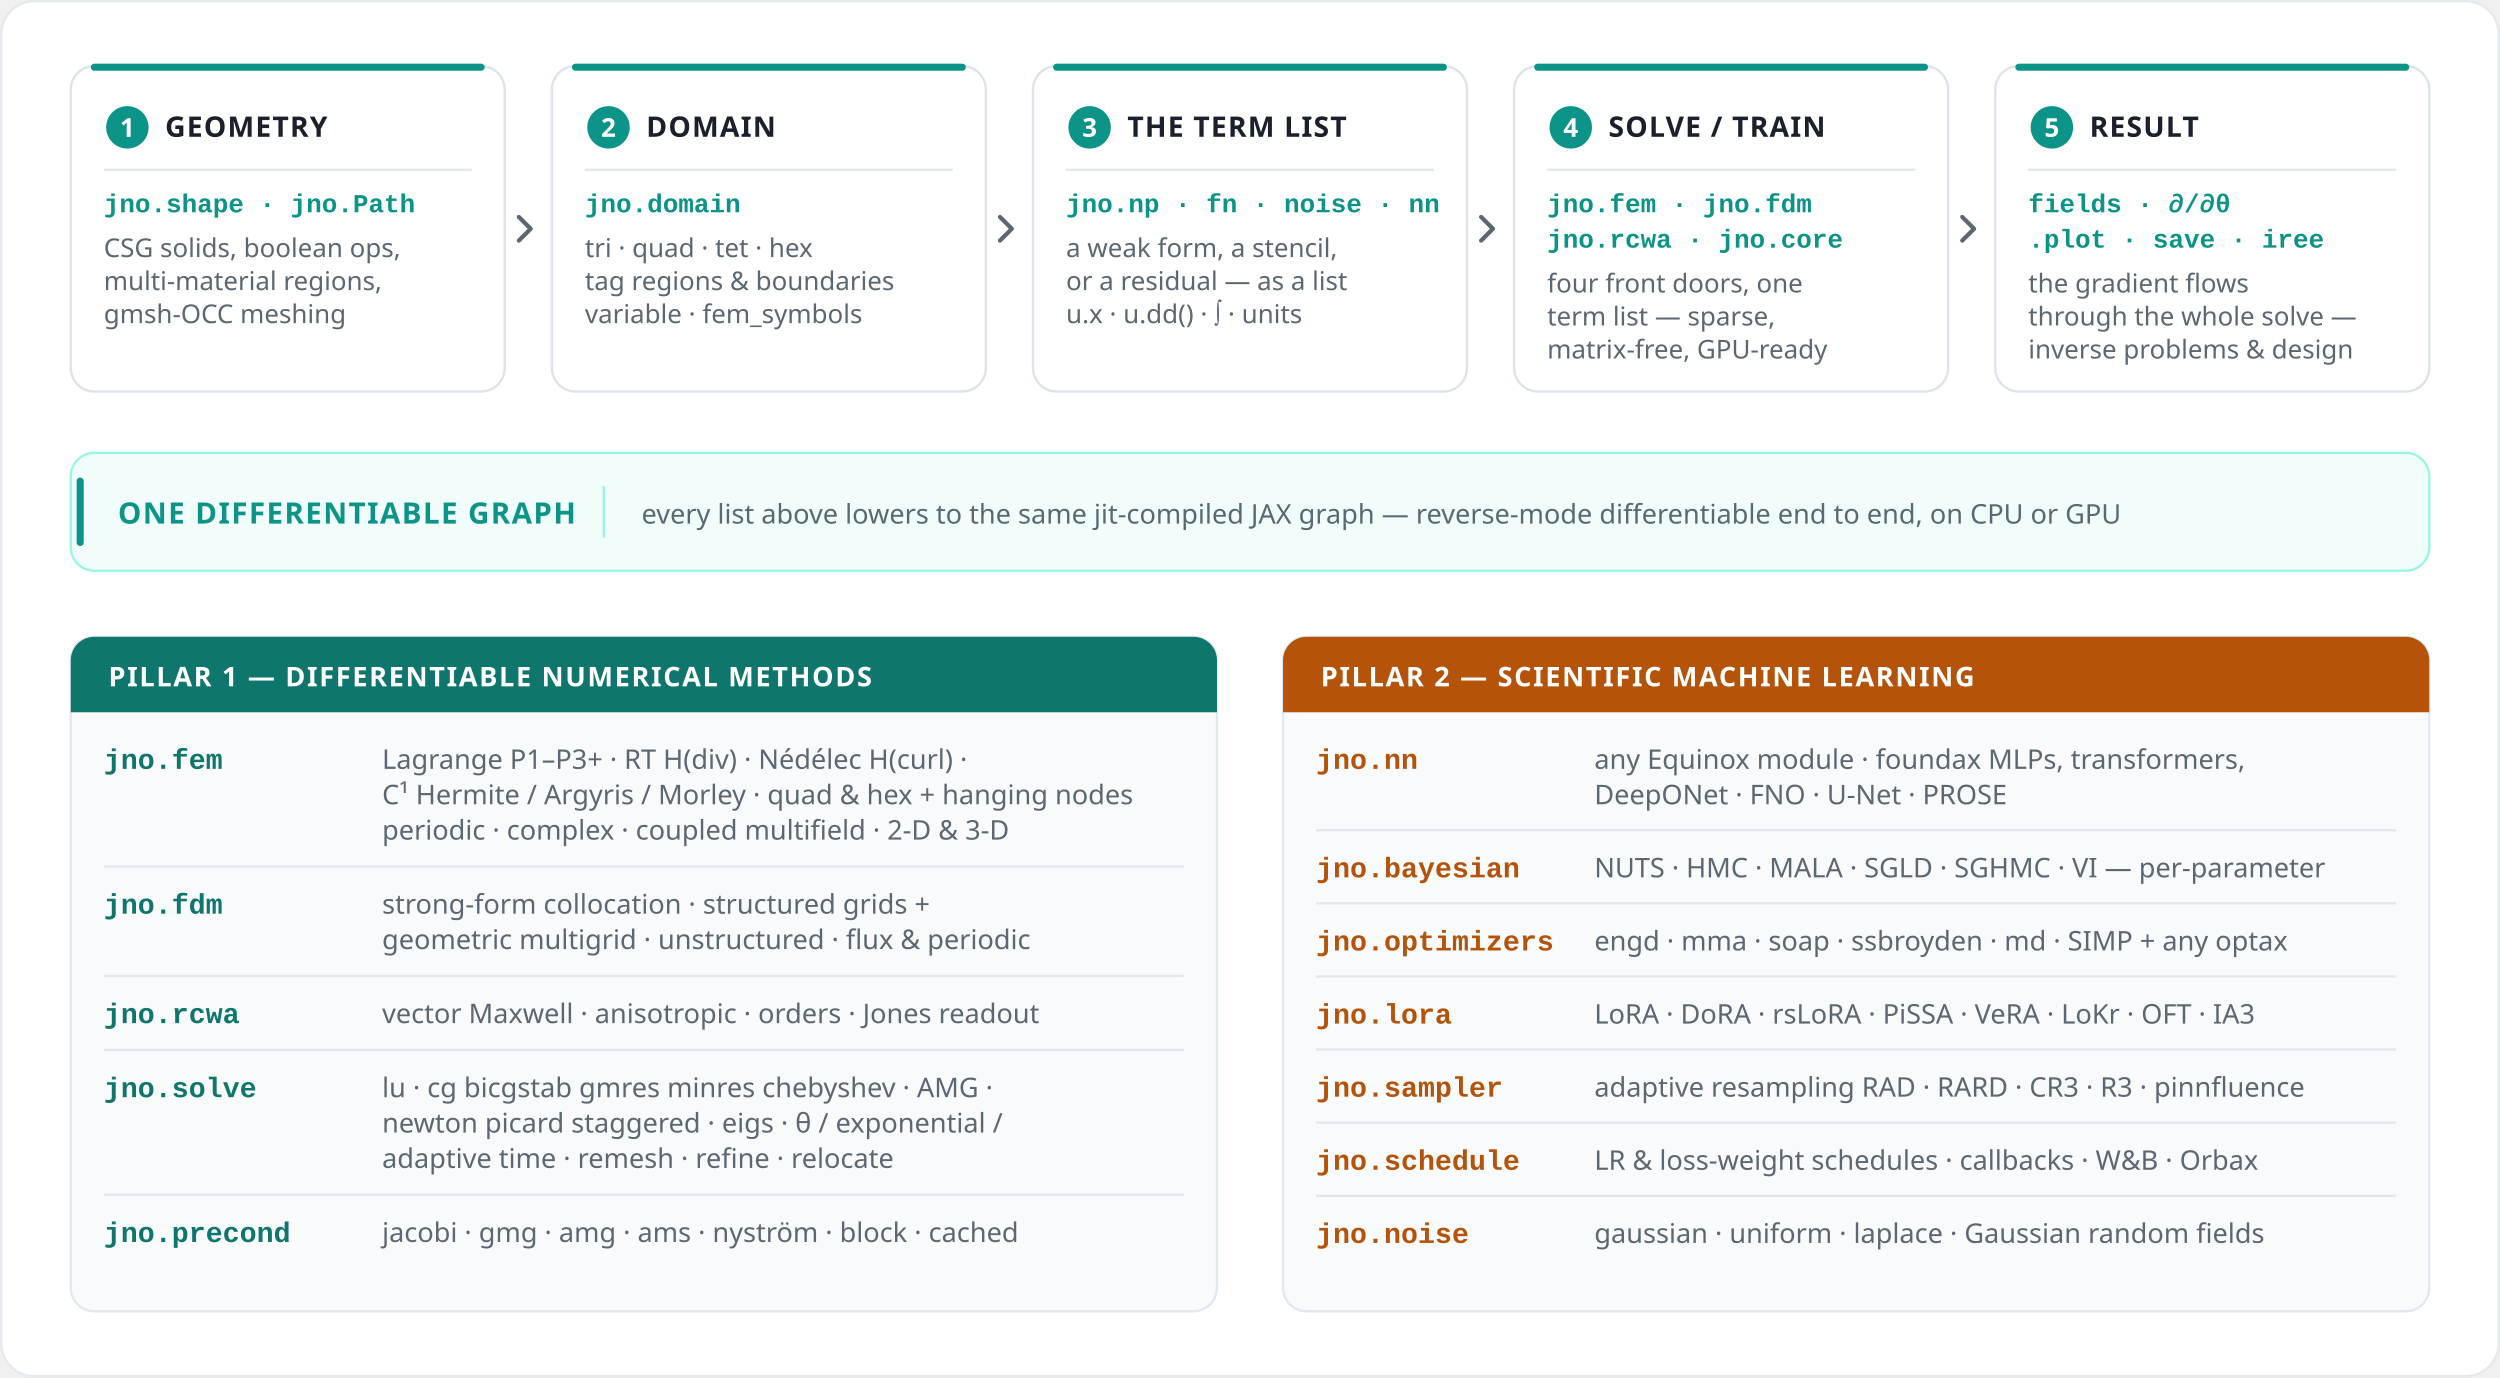
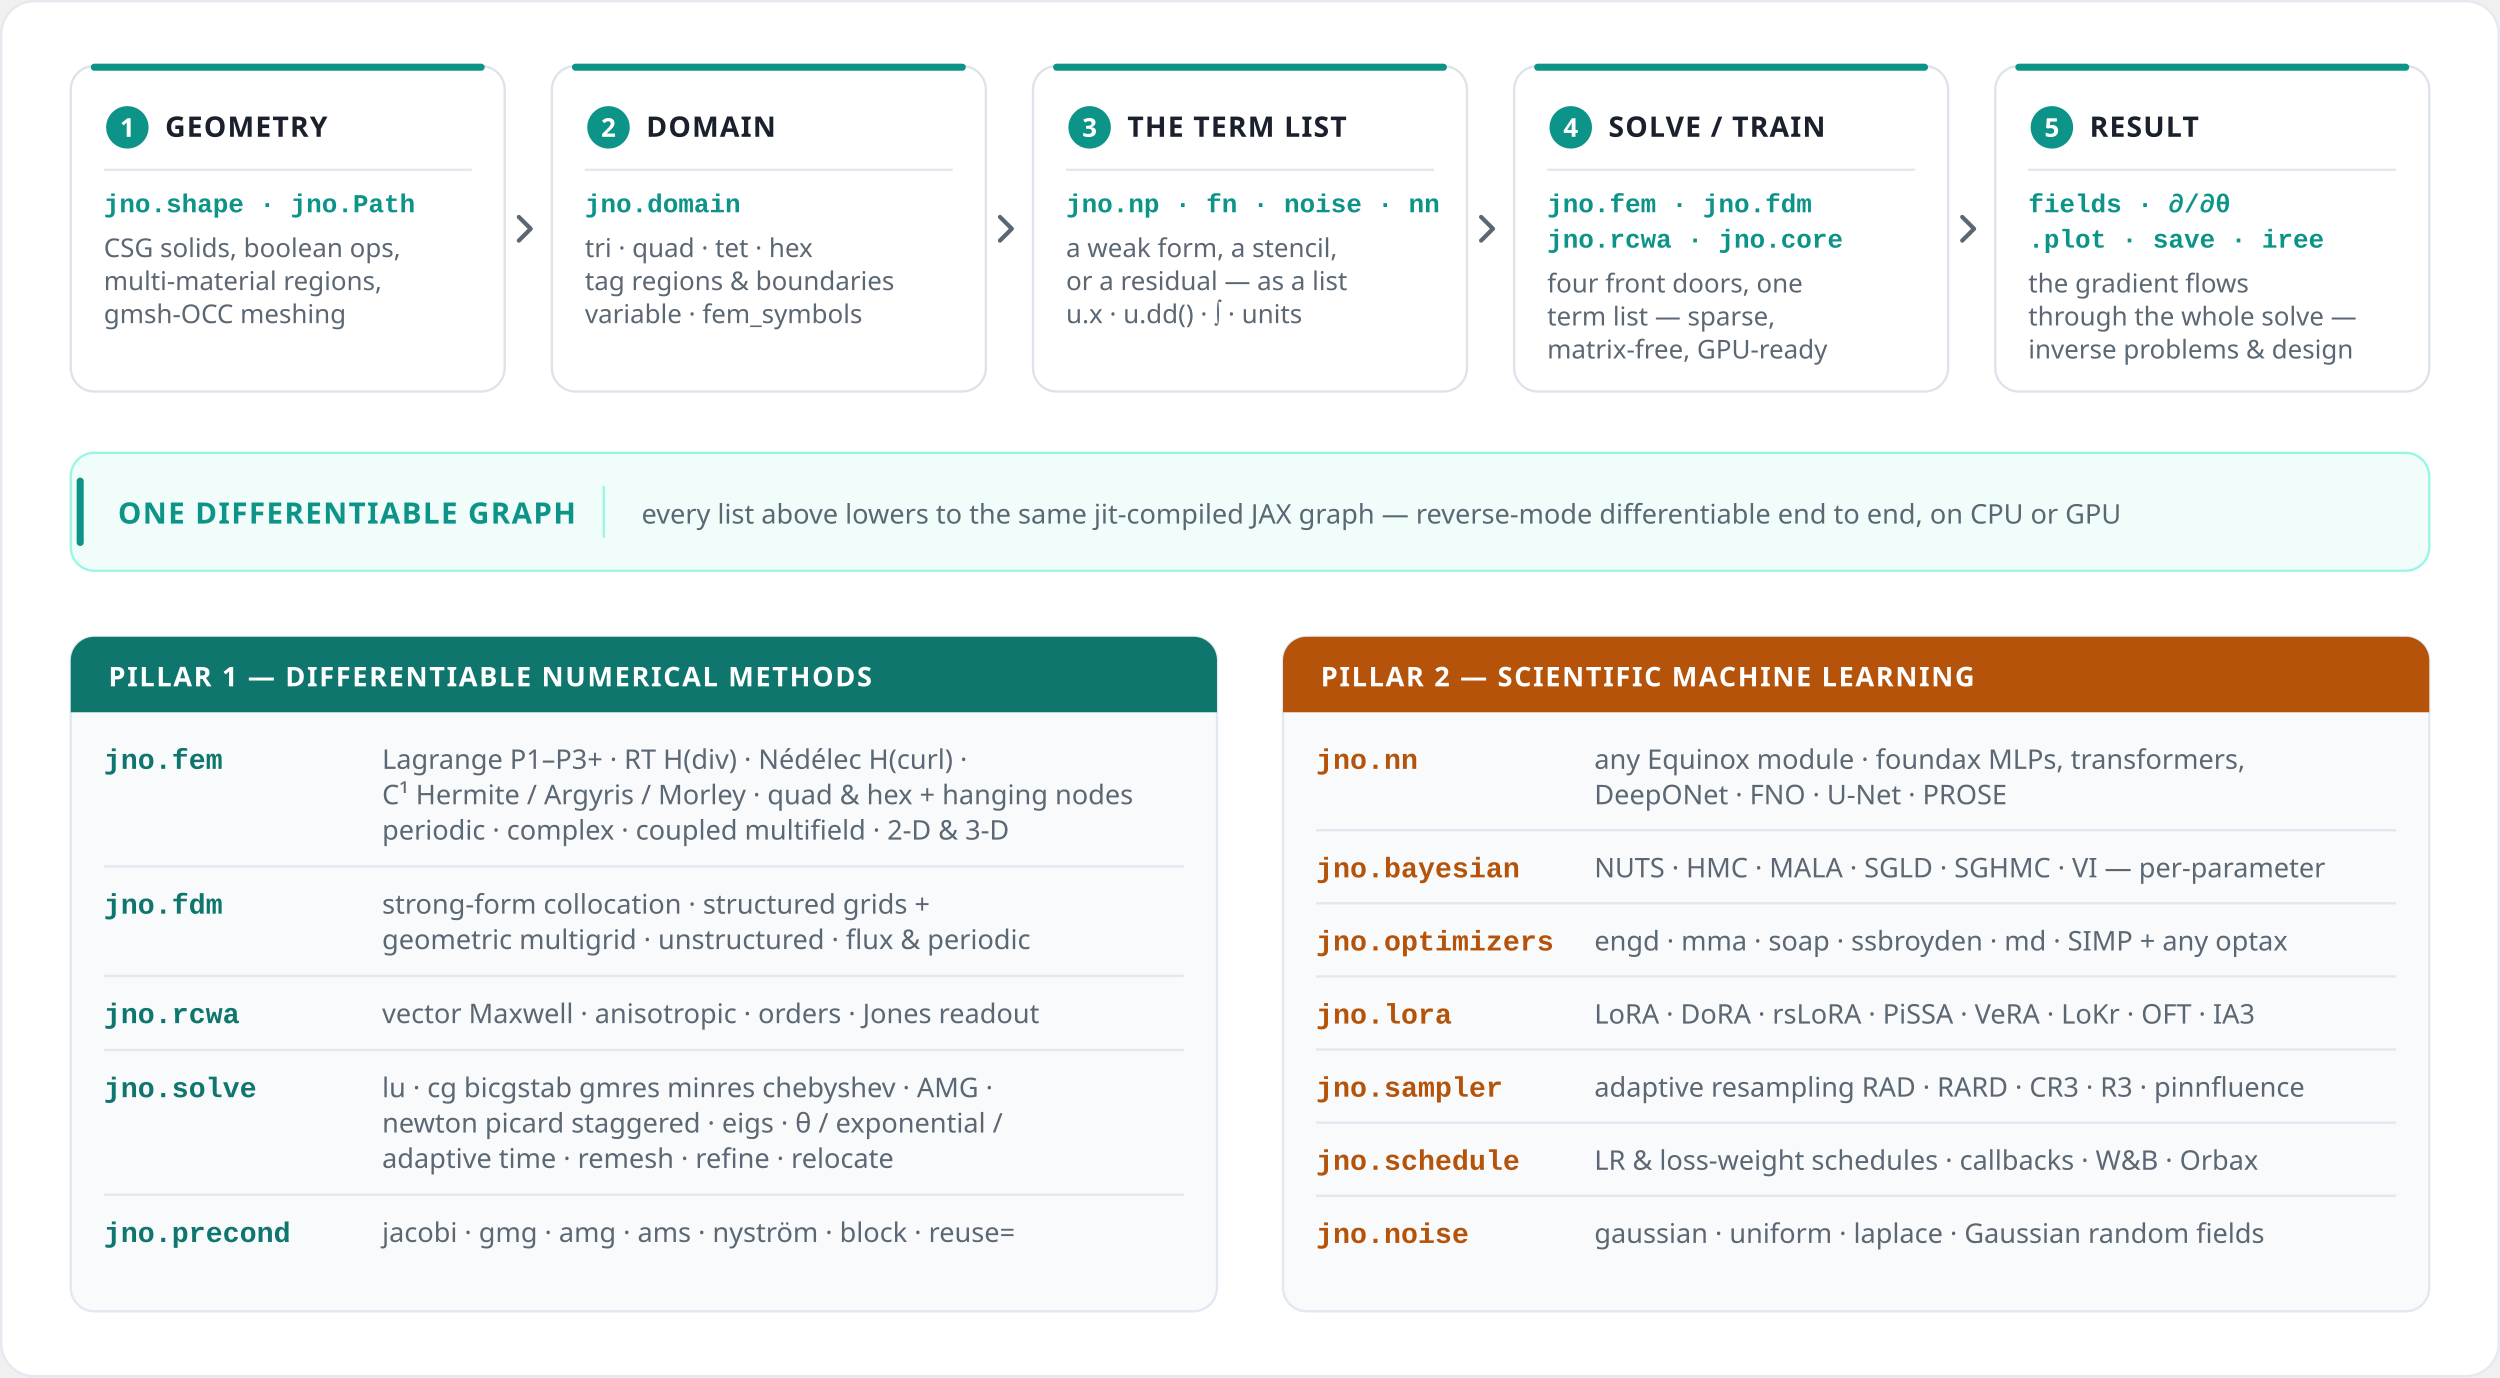
<svg xmlns="http://www.w3.org/2000/svg" viewBox="0 0 1060 584" width="1060" height="584" role="img" aria-label="jNO workflow and module overview">
  <rect x="0.5" y="0.5" width="1059" height="583" rx="14" fill="#FFFFFF" stroke="#E4E9EF" />
  <rect x="30" y="28" width="184" height="138" rx="10" fill="#FFFFFF" stroke="#DDE3EA" />
  <path d="M40 28.5 h164" stroke="#0D9488" stroke-width="3" stroke-linecap="round" fill="none" />
  <circle cx="54" cy="54" r="9" fill="#0D9488" />
  <text x="54" y="58" font-family="-apple-system, BlinkMacSystemFont, 'Segoe UI', 'Noto Sans', Helvetica, Arial, sans-serif" font-size="11" font-weight="700" fill="#FFFFFF" text-anchor="middle">1</text>
  <text x="70" y="58" font-family="-apple-system, BlinkMacSystemFont, 'Segoe UI', 'Noto Sans', Helvetica, Arial, sans-serif" font-size="12" font-weight="700" fill="#1A202C" text-anchor="start" letter-spacing="0.5">GEOMETRY</text>
  <path d="M44 72 h156" stroke="#E2E8F0" stroke-width="1" />
  <text x="44" y="90" font-family="ui-monospace, SFMono-Regular, 'SF Mono', Menlo, Consolas, 'Liberation Mono', monospace" font-size="11" font-weight="600" fill="#0D9488" text-anchor="start">jno.shape · jno.Path</text>
  <text x="44" y="109" font-family="-apple-system, BlinkMacSystemFont, 'Segoe UI', 'Noto Sans', Helvetica, Arial, sans-serif" font-size="11" font-weight="400" fill="#5B6773" text-anchor="start">CSG solids, boolean ops,</text>
  <text x="44" y="123" font-family="-apple-system, BlinkMacSystemFont, 'Segoe UI', 'Noto Sans', Helvetica, Arial, sans-serif" font-size="11" font-weight="400" fill="#5B6773" text-anchor="start">multi-material regions,</text>
  <text x="44" y="137" font-family="-apple-system, BlinkMacSystemFont, 'Segoe UI', 'Noto Sans', Helvetica, Arial, sans-serif" font-size="11" font-weight="400" fill="#5B6773" text-anchor="start">gmsh-OCC meshing</text>
  <path d="M220.0 92.0 l5 5 l-5 5" fill="none" stroke="#5B6773" stroke-width="1.8" stroke-linecap="round" stroke-linejoin="round" />
  <rect x="234" y="28" width="184" height="138" rx="10" fill="#FFFFFF" stroke="#DDE3EA" />
  <path d="M244 28.5 h164" stroke="#0D9488" stroke-width="3" stroke-linecap="round" fill="none" />
  <circle cx="258" cy="54" r="9" fill="#0D9488" />
  <text x="258" y="58" font-family="-apple-system, BlinkMacSystemFont, 'Segoe UI', 'Noto Sans', Helvetica, Arial, sans-serif" font-size="11" font-weight="700" fill="#FFFFFF" text-anchor="middle">2</text>
  <text x="274" y="58" font-family="-apple-system, BlinkMacSystemFont, 'Segoe UI', 'Noto Sans', Helvetica, Arial, sans-serif" font-size="12" font-weight="700" fill="#1A202C" text-anchor="start" letter-spacing="0.5">DOMAIN</text>
  <path d="M248 72 h156" stroke="#E2E8F0" stroke-width="1" />
  <text x="248" y="90" font-family="ui-monospace, SFMono-Regular, 'SF Mono', Menlo, Consolas, 'Liberation Mono', monospace" font-size="11" font-weight="600" fill="#0D9488" text-anchor="start">jno.domain</text>
  <text x="248" y="109" font-family="-apple-system, BlinkMacSystemFont, 'Segoe UI', 'Noto Sans', Helvetica, Arial, sans-serif" font-size="11" font-weight="400" fill="#5B6773" text-anchor="start">tri · quad · tet · hex</text>
  <text x="248" y="123" font-family="-apple-system, BlinkMacSystemFont, 'Segoe UI', 'Noto Sans', Helvetica, Arial, sans-serif" font-size="11" font-weight="400" fill="#5B6773" text-anchor="start">tag regions &amp; boundaries</text>
  <text x="248" y="137" font-family="-apple-system, BlinkMacSystemFont, 'Segoe UI', 'Noto Sans', Helvetica, Arial, sans-serif" font-size="11" font-weight="400" fill="#5B6773" text-anchor="start">variable · fem_symbols</text>
  <path d="M424.0 92.0 l5 5 l-5 5" fill="none" stroke="#5B6773" stroke-width="1.8" stroke-linecap="round" stroke-linejoin="round" />
  <rect x="438" y="28" width="184" height="138" rx="10" fill="#FFFFFF" stroke="#DDE3EA" />
  <path d="M448 28.5 h164" stroke="#0D9488" stroke-width="3" stroke-linecap="round" fill="none" />
  <circle cx="462" cy="54" r="9" fill="#0D9488" />
  <text x="462" y="58" font-family="-apple-system, BlinkMacSystemFont, 'Segoe UI', 'Noto Sans', Helvetica, Arial, sans-serif" font-size="11" font-weight="700" fill="#FFFFFF" text-anchor="middle">3</text>
  <text x="478" y="58" font-family="-apple-system, BlinkMacSystemFont, 'Segoe UI', 'Noto Sans', Helvetica, Arial, sans-serif" font-size="12" font-weight="700" fill="#1A202C" text-anchor="start" letter-spacing="0.5">THE TERM LIST</text>
  <path d="M452 72 h156" stroke="#E2E8F0" stroke-width="1" />
  <text x="452" y="90" font-family="ui-monospace, SFMono-Regular, 'SF Mono', Menlo, Consolas, 'Liberation Mono', monospace" font-size="11" font-weight="600" fill="#0D9488" text-anchor="start">jno.np · fn · noise · nn</text>
  <text x="452" y="109" font-family="-apple-system, BlinkMacSystemFont, 'Segoe UI', 'Noto Sans', Helvetica, Arial, sans-serif" font-size="11" font-weight="400" fill="#5B6773" text-anchor="start">a weak form, a stencil,</text>
  <text x="452" y="123" font-family="-apple-system, BlinkMacSystemFont, 'Segoe UI', 'Noto Sans', Helvetica, Arial, sans-serif" font-size="11" font-weight="400" fill="#5B6773" text-anchor="start">or a residual — as a list</text>
  <text x="452" y="137" font-family="-apple-system, BlinkMacSystemFont, 'Segoe UI', 'Noto Sans', Helvetica, Arial, sans-serif" font-size="11" font-weight="400" fill="#5B6773" text-anchor="start">u.x · u.dd() · ∫ · units</text>
  <path d="M628.0 92.0 l5 5 l-5 5" fill="none" stroke="#5B6773" stroke-width="1.8" stroke-linecap="round" stroke-linejoin="round" />
  <rect x="642" y="28" width="184" height="138" rx="10" fill="#FFFFFF" stroke="#DDE3EA" />
  <path d="M652 28.5 h164" stroke="#0D9488" stroke-width="3" stroke-linecap="round" fill="none" />
  <circle cx="666" cy="54" r="9" fill="#0D9488" />
  <text x="666" y="58" font-family="-apple-system, BlinkMacSystemFont, 'Segoe UI', 'Noto Sans', Helvetica, Arial, sans-serif" font-size="11" font-weight="700" fill="#FFFFFF" text-anchor="middle">4</text>
  <text x="682" y="58" font-family="-apple-system, BlinkMacSystemFont, 'Segoe UI', 'Noto Sans', Helvetica, Arial, sans-serif" font-size="12" font-weight="700" fill="#1A202C" text-anchor="start" letter-spacing="0.5">SOLVE / TRAIN</text>
  <path d="M656 72 h156" stroke="#E2E8F0" stroke-width="1" />
  <text x="656" y="90" font-family="ui-monospace, SFMono-Regular, 'SF Mono', Menlo, Consolas, 'Liberation Mono', monospace" font-size="11" font-weight="600" fill="#0D9488" text-anchor="start">jno.fem · jno.fdm</text>
  <text x="656" y="105" font-family="ui-monospace, SFMono-Regular, 'SF Mono', Menlo, Consolas, 'Liberation Mono', monospace" font-size="11" font-weight="600" fill="#0D9488" text-anchor="start">jno.rcwa · jno.core</text>
  <text x="656" y="124" font-family="-apple-system, BlinkMacSystemFont, 'Segoe UI', 'Noto Sans', Helvetica, Arial, sans-serif" font-size="11" font-weight="400" fill="#5B6773" text-anchor="start">four front doors, one</text>
  <text x="656" y="138" font-family="-apple-system, BlinkMacSystemFont, 'Segoe UI', 'Noto Sans', Helvetica, Arial, sans-serif" font-size="11" font-weight="400" fill="#5B6773" text-anchor="start">term list — sparse,</text>
  <text x="656" y="152" font-family="-apple-system, BlinkMacSystemFont, 'Segoe UI', 'Noto Sans', Helvetica, Arial, sans-serif" font-size="11" font-weight="400" fill="#5B6773" text-anchor="start">matrix-free, GPU-ready</text>
  <path d="M832.0 92.0 l5 5 l-5 5" fill="none" stroke="#5B6773" stroke-width="1.8" stroke-linecap="round" stroke-linejoin="round" />
  <rect x="846" y="28" width="184" height="138" rx="10" fill="#FFFFFF" stroke="#DDE3EA" />
  <path d="M856 28.5 h164" stroke="#0D9488" stroke-width="3" stroke-linecap="round" fill="none" />
  <circle cx="870" cy="54" r="9" fill="#0D9488" />
  <text x="870" y="58" font-family="-apple-system, BlinkMacSystemFont, 'Segoe UI', 'Noto Sans', Helvetica, Arial, sans-serif" font-size="11" font-weight="700" fill="#FFFFFF" text-anchor="middle">5</text>
  <text x="886" y="58" font-family="-apple-system, BlinkMacSystemFont, 'Segoe UI', 'Noto Sans', Helvetica, Arial, sans-serif" font-size="12" font-weight="700" fill="#1A202C" text-anchor="start" letter-spacing="0.5">RESULT</text>
  <path d="M860 72 h156" stroke="#E2E8F0" stroke-width="1" />
  <text x="860" y="90" font-family="ui-monospace, SFMono-Regular, 'SF Mono', Menlo, Consolas, 'Liberation Mono', monospace" font-size="11" font-weight="600" fill="#0D9488" text-anchor="start">fields · ∂/∂θ</text>
  <text x="860" y="105" font-family="ui-monospace, SFMono-Regular, 'SF Mono', Menlo, Consolas, 'Liberation Mono', monospace" font-size="11" font-weight="600" fill="#0D9488" text-anchor="start">.plot · save · iree</text>
  <text x="860" y="124" font-family="-apple-system, BlinkMacSystemFont, 'Segoe UI', 'Noto Sans', Helvetica, Arial, sans-serif" font-size="11" font-weight="400" fill="#5B6773" text-anchor="start">the gradient flows</text>
  <text x="860" y="138" font-family="-apple-system, BlinkMacSystemFont, 'Segoe UI', 'Noto Sans', Helvetica, Arial, sans-serif" font-size="11" font-weight="400" fill="#5B6773" text-anchor="start">through the whole solve —</text>
  <text x="860" y="152" font-family="-apple-system, BlinkMacSystemFont, 'Segoe UI', 'Noto Sans', Helvetica, Arial, sans-serif" font-size="11" font-weight="400" fill="#5B6773" text-anchor="start">inverse problems &amp; design</text>
  <rect x="30" y="192" width="1000" height="50" rx="10" fill="#F0FDFA" stroke="#99F6E4" />
  <path d="M34 204 v26" stroke="#0D9488" stroke-width="3" stroke-linecap="round" />
  <text x="50" y="222" font-family="-apple-system, BlinkMacSystemFont, 'Segoe UI', 'Noto Sans', Helvetica, Arial, sans-serif" font-size="12.5" font-weight="700" fill="#0D9488" text-anchor="start" letter-spacing="0.6">ONE DIFFERENTIABLE GRAPH</text>
  <path d="M256 206 v22" stroke="#99F6E4" stroke-width="1" />
  <text x="272" y="222" font-family="-apple-system, BlinkMacSystemFont, 'Segoe UI', 'Noto Sans', Helvetica, Arial, sans-serif" font-size="11.5" font-weight="400" fill="#5B6773" text-anchor="start">every list above lowers to the same jit-compiled JAX graph — reverse-mode differentiable end to end, on CPU or GPU</text>
  <rect x="30" y="270" width="486" height="286" rx="10" fill="#F8FAFC" stroke="#E2E8F0" />
  <path d="M30 302 v-22 a10 10 0 0 1 10 -10 h466 a10 10 0 0 1 10 10 v22 z" fill="#0F766E" />
  <text x="46" y="291" font-family="-apple-system, BlinkMacSystemFont, 'Segoe UI', 'Noto Sans', Helvetica, Arial, sans-serif" font-size="11.5" font-weight="700" fill="#FFFFFF" text-anchor="start" letter-spacing="0.7">PILLAR 1 — DIFFERENTIABLE NUMERICAL METHODS</text>
  <text x="44" y="326" font-family="ui-monospace, SFMono-Regular, 'SF Mono', Menlo, Consolas, 'Liberation Mono', monospace" font-size="12" font-weight="700" fill="#0F766E" text-anchor="start">jno.fem</text>
  <text x="162" y="326" font-family="-apple-system, BlinkMacSystemFont, 'Segoe UI', 'Noto Sans', Helvetica, Arial, sans-serif" font-size="11.5" font-weight="400" fill="#5B6773" text-anchor="start">Lagrange P1–P3+ · RT H(div) · Nédélec H(curl) ·</text>
  <text x="162" y="341" font-family="-apple-system, BlinkMacSystemFont, 'Segoe UI', 'Noto Sans', Helvetica, Arial, sans-serif" font-size="11.5" font-weight="400" fill="#5B6773" text-anchor="start">C¹ Hermite / Argyris / Morley · quad &amp; hex + hanging nodes</text>
  <text x="162" y="356" font-family="-apple-system, BlinkMacSystemFont, 'Segoe UI', 'Noto Sans', Helvetica, Arial, sans-serif" font-size="11.5" font-weight="400" fill="#5B6773" text-anchor="start">periodic · complex · coupled multifield · 2-D &amp; 3-D</text>
  <path d="M44 367.4 h458" stroke="#E2E8F0" stroke-width="1" />
  <text x="44" y="387.4" font-family="ui-monospace, SFMono-Regular, 'SF Mono', Menlo, Consolas, 'Liberation Mono', monospace" font-size="12" font-weight="700" fill="#0F766E" text-anchor="start">jno.fdm</text>
  <text x="162" y="387.4" font-family="-apple-system, BlinkMacSystemFont, 'Segoe UI', 'Noto Sans', Helvetica, Arial, sans-serif" font-size="11.5" font-weight="400" fill="#5B6773" text-anchor="start">strong-form collocation · structured grids +</text>
  <text x="162" y="402.4" font-family="-apple-system, BlinkMacSystemFont, 'Segoe UI', 'Noto Sans', Helvetica, Arial, sans-serif" font-size="11.5" font-weight="400" fill="#5B6773" text-anchor="start">geometric multigrid · unstructured · flux &amp; periodic</text>
  <path d="M44 413.8 h458" stroke="#E2E8F0" stroke-width="1" />
  <text x="44" y="433.8" font-family="ui-monospace, SFMono-Regular, 'SF Mono', Menlo, Consolas, 'Liberation Mono', monospace" font-size="12" font-weight="700" fill="#0F766E" text-anchor="start">jno.rcwa</text>
  <text x="162" y="433.8" font-family="-apple-system, BlinkMacSystemFont, 'Segoe UI', 'Noto Sans', Helvetica, Arial, sans-serif" font-size="11.5" font-weight="400" fill="#5B6773" text-anchor="start">vector Maxwell · anisotropic · orders · Jones readout</text>
  <path d="M44 445.2 h458" stroke="#E2E8F0" stroke-width="1" />
  <text x="44" y="465.2" font-family="ui-monospace, SFMono-Regular, 'SF Mono', Menlo, Consolas, 'Liberation Mono', monospace" font-size="12" font-weight="700" fill="#0F766E" text-anchor="start">jno.solve</text>
  <text x="162" y="465.2" font-family="-apple-system, BlinkMacSystemFont, 'Segoe UI', 'Noto Sans', Helvetica, Arial, sans-serif" font-size="11.5" font-weight="400" fill="#5B6773" text-anchor="start">lu · cg bicgstab gmres minres chebyshev · AMG ·</text>
  <text x="162" y="480.2" font-family="-apple-system, BlinkMacSystemFont, 'Segoe UI', 'Noto Sans', Helvetica, Arial, sans-serif" font-size="11.5" font-weight="400" fill="#5B6773" text-anchor="start">newton picard staggered · eigs · θ / exponential /</text>
  <text x="162" y="495.2" font-family="-apple-system, BlinkMacSystemFont, 'Segoe UI', 'Noto Sans', Helvetica, Arial, sans-serif" font-size="11.5" font-weight="400" fill="#5B6773" text-anchor="start">adaptive time · remesh · refine · relocate</text>
  <path d="M44 506.6 h458" stroke="#E2E8F0" stroke-width="1" />
  <text x="44" y="526.6" font-family="ui-monospace, SFMono-Regular, 'SF Mono', Menlo, Consolas, 'Liberation Mono', monospace" font-size="12" font-weight="700" fill="#0F766E" text-anchor="start">jno.precond</text>
-   <text x="162" y="526.6" font-family="-apple-system, BlinkMacSystemFont, 'Segoe UI', 'Noto Sans', Helvetica, Arial, sans-serif" font-size="11.5" font-weight="400" fill="#5B6773" text-anchor="start">jacobi · gmg · amg · ams · nyström · block · cached</text>
+   <text x="162" y="526.6" font-family="-apple-system, BlinkMacSystemFont, 'Segoe UI', 'Noto Sans', Helvetica, Arial, sans-serif" font-size="11.5" font-weight="400" fill="#5B6773" text-anchor="start">jacobi · gmg · amg · ams · nyström · block · reuse=</text>
  <rect x="544" y="270" width="486" height="286" rx="10" fill="#F8FAFC" stroke="#E2E8F0" />
  <path d="M544 302 v-22 a10 10 0 0 1 10 -10 h466 a10 10 0 0 1 10 10 v22 z" fill="#B45309" />
  <text x="560" y="291" font-family="-apple-system, BlinkMacSystemFont, 'Segoe UI', 'Noto Sans', Helvetica, Arial, sans-serif" font-size="11.5" font-weight="700" fill="#FFFFFF" text-anchor="start" letter-spacing="0.7">PILLAR 2 — SCIENTIFIC MACHINE LEARNING</text>
  <text x="558" y="326" font-family="ui-monospace, SFMono-Regular, 'SF Mono', Menlo, Consolas, 'Liberation Mono', monospace" font-size="12" font-weight="700" fill="#B45309" text-anchor="start">jno.nn</text>
  <text x="676" y="326" font-family="-apple-system, BlinkMacSystemFont, 'Segoe UI', 'Noto Sans', Helvetica, Arial, sans-serif" font-size="11.5" font-weight="400" fill="#5B6773" text-anchor="start">any Equinox module · foundax MLPs, transformers,</text>
  <text x="676" y="341" font-family="-apple-system, BlinkMacSystemFont, 'Segoe UI', 'Noto Sans', Helvetica, Arial, sans-serif" font-size="11.5" font-weight="400" fill="#5B6773" text-anchor="start">DeepONet · FNO · U-Net · PROSE</text>
  <path d="M558 352.0 h458" stroke="#E2E8F0" stroke-width="1" />
  <text x="558" y="372.0" font-family="ui-monospace, SFMono-Regular, 'SF Mono', Menlo, Consolas, 'Liberation Mono', monospace" font-size="12" font-weight="700" fill="#B45309" text-anchor="start">jno.bayesian</text>
  <text x="676" y="372.0" font-family="-apple-system, BlinkMacSystemFont, 'Segoe UI', 'Noto Sans', Helvetica, Arial, sans-serif" font-size="11.5" font-weight="400" fill="#5B6773" text-anchor="start">NUTS · HMC · MALA · SGLD · SGHMC · VI — per-parameter</text>
  <path d="M558 383.0 h458" stroke="#E2E8F0" stroke-width="1" />
  <text x="558" y="403.0" font-family="ui-monospace, SFMono-Regular, 'SF Mono', Menlo, Consolas, 'Liberation Mono', monospace" font-size="12" font-weight="700" fill="#B45309" text-anchor="start">jno.optimizers</text>
  <text x="676" y="403.0" font-family="-apple-system, BlinkMacSystemFont, 'Segoe UI', 'Noto Sans', Helvetica, Arial, sans-serif" font-size="11.5" font-weight="400" fill="#5B6773" text-anchor="start">engd · mma · soap · ssbroyden · md · SIMP + any optax</text>
  <path d="M558 414.0 h458" stroke="#E2E8F0" stroke-width="1" />
  <text x="558" y="434.0" font-family="ui-monospace, SFMono-Regular, 'SF Mono', Menlo, Consolas, 'Liberation Mono', monospace" font-size="12" font-weight="700" fill="#B45309" text-anchor="start">jno.lora</text>
  <text x="676" y="434.0" font-family="-apple-system, BlinkMacSystemFont, 'Segoe UI', 'Noto Sans', Helvetica, Arial, sans-serif" font-size="11.5" font-weight="400" fill="#5B6773" text-anchor="start">LoRA · DoRA · rsLoRA · PiSSA · VeRA · LoKr · OFT · IA3</text>
  <path d="M558 445.0 h458" stroke="#E2E8F0" stroke-width="1" />
  <text x="558" y="465.0" font-family="ui-monospace, SFMono-Regular, 'SF Mono', Menlo, Consolas, 'Liberation Mono', monospace" font-size="12" font-weight="700" fill="#B45309" text-anchor="start">jno.sampler</text>
  <text x="676" y="465.0" font-family="-apple-system, BlinkMacSystemFont, 'Segoe UI', 'Noto Sans', Helvetica, Arial, sans-serif" font-size="11.5" font-weight="400" fill="#5B6773" text-anchor="start">adaptive resampling RAD · RARD · CR3 · R3 · pinnfluence</text>
  <path d="M558 476.0 h458" stroke="#E2E8F0" stroke-width="1" />
  <text x="558" y="496.0" font-family="ui-monospace, SFMono-Regular, 'SF Mono', Menlo, Consolas, 'Liberation Mono', monospace" font-size="12" font-weight="700" fill="#B45309" text-anchor="start">jno.schedule</text>
  <text x="676" y="496.0" font-family="-apple-system, BlinkMacSystemFont, 'Segoe UI', 'Noto Sans', Helvetica, Arial, sans-serif" font-size="11.5" font-weight="400" fill="#5B6773" text-anchor="start">LR &amp; loss-weight schedules · callbacks · W&amp;B · Orbax</text>
  <path d="M558 507.0 h458" stroke="#E2E8F0" stroke-width="1" />
  <text x="558" y="527.0" font-family="ui-monospace, SFMono-Regular, 'SF Mono', Menlo, Consolas, 'Liberation Mono', monospace" font-size="12" font-weight="700" fill="#B45309" text-anchor="start">jno.noise</text>
  <text x="676" y="527.0" font-family="-apple-system, BlinkMacSystemFont, 'Segoe UI', 'Noto Sans', Helvetica, Arial, sans-serif" font-size="11.5" font-weight="400" fill="#5B6773" text-anchor="start">gaussian · uniform · laplace · Gaussian random fields</text>
</svg>
